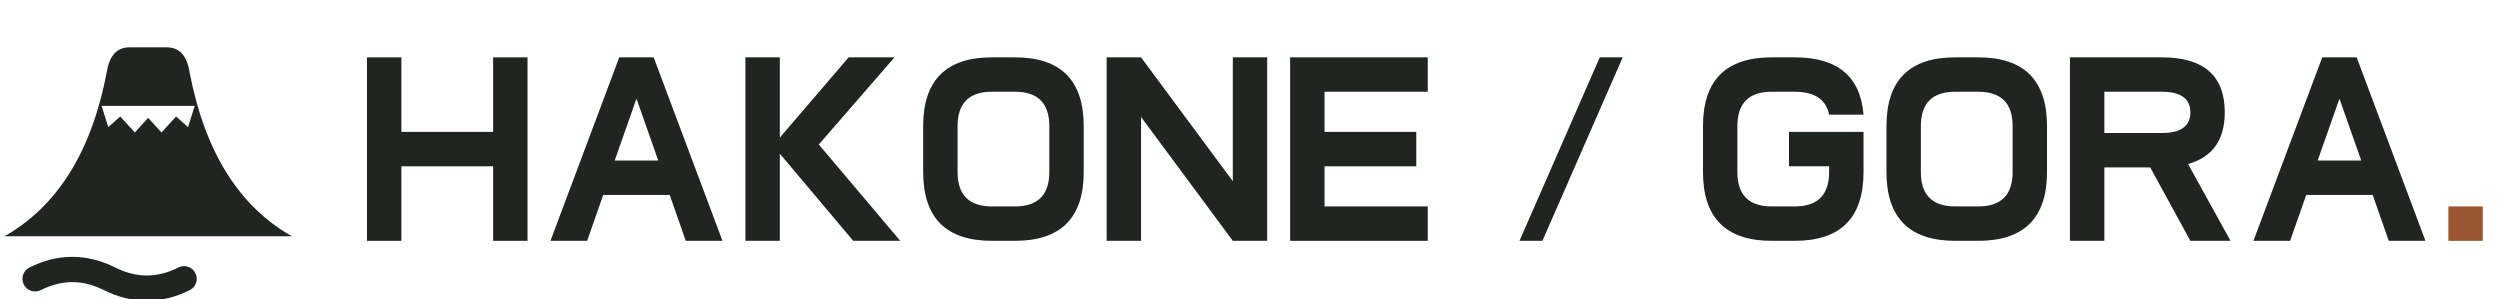
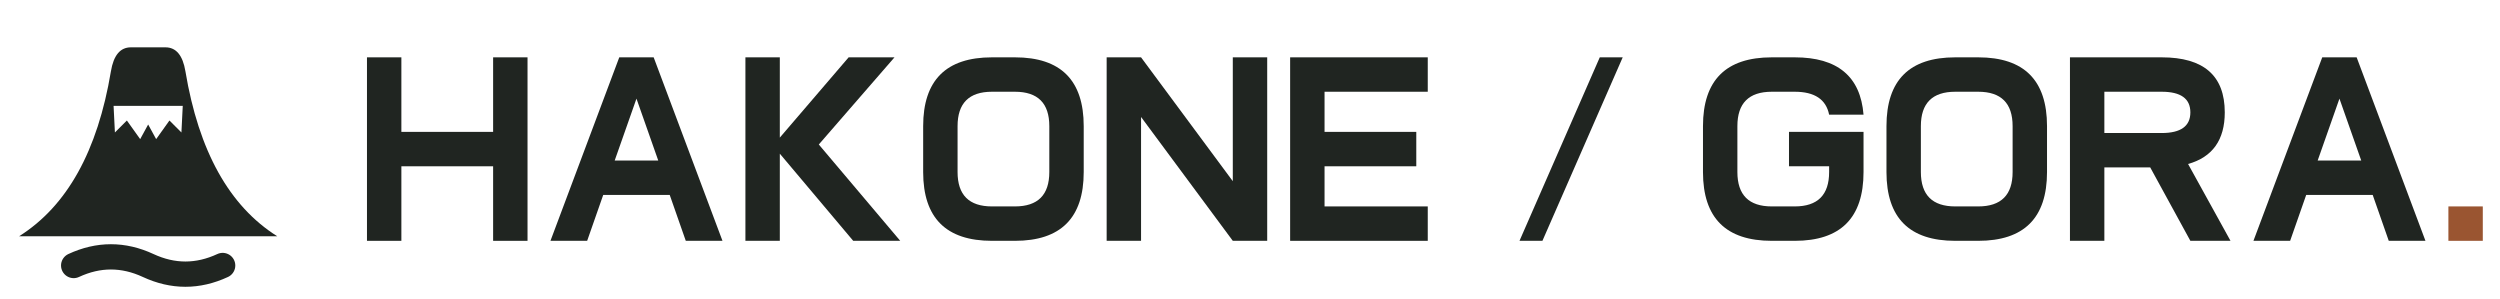
<svg xmlns="http://www.w3.org/2000/svg" width="218" height="26" viewBox="0 0 218 26" fill="#202521" role="img">
  <g transform="translate(-1 -2.6) scale(1.16)">
-     <path fill="#202521" fill-rule="evenodd" d="M1.2 20Q7.2 16.6 8.9 7.6Q9.2 5.8 10.6 5.8h2.8q1.4 0 1.7 1.8Q16.8 16.6 22.8 20ZM8.5 10.2H15.5L15 11.8 14.1 11 13 12.2 12 11.1 11 12.2 9.9 11 9 11.8Z" />
-     <path d="M3.5 23.2q2.8-1.4 5.6 0t5.6 0" fill="none" stroke="#202521" stroke-width="1.9" stroke-linecap="round" />
+     <path fill="#202521" fill-rule="evenodd" d="M2.3 20Q7.7 16.6 9.2 7.6Q9.5 5.8 10.7 5.8h2.6q1.2 0 1.5 1.8Q16.3 16.6 21.7 20ZM9.4 10.2H14.6L14.5 12.2 13.6 11.3 12.6 12.7 12 11.6 11.4 12.7 10.4 11.3 9.5 12.2Z" />
+     <path d="M6.4 22.2q2.8-1.3 5.6 0t5.6 0" fill="none" stroke="#202521" stroke-width="1.9" stroke-linecap="round" />
  </g>
  <path transform="translate(32 5)" fill-rule="evenodd" d="M0 0h3v6.5h8V0h3v16h-3V9.5H3V16H0Z" />
  <path transform="translate(48 5)" fill-rule="evenodd" d="M0 16 6 0h3l6 16h-3.2l-1.4-4H4.6l-1.4 4ZM5.6 9h3.8L7.5 3.6Z" />
  <path transform="translate(65 5)" fill-rule="evenodd" d="M0 0h3v7l6-7h4L6.4 7.6 13.5 16H9.4L3 8.4V16H0Z" />
  <path transform="translate(80.5 5)" fill-rule="evenodd" d="M6 0h2q6 0 6 6v4q0 6-6 6H6q-6 0-6-6V6q0-6 6-6Zm0 3q-3 0-3 3v4q0 3 3 3h2q3 0 3-3V6q0-3-3-3Z" />
  <path transform="translate(96.5 5)" fill-rule="evenodd" d="M0 16V0h3l8 10.8V0h3v16h-3L3 5.2V16Z" />
  <path transform="translate(112.5 5)" fill-rule="evenodd" d="M0 0h12v3H3v3.5h8v3H3V13h9v3H0Z" />
  <path transform="translate(132.5 5)" fill-rule="evenodd" d="M0 16 7 0h2L2 16Z" />
  <path transform="translate(148.5 5)" fill-rule="evenodd" d="M6 0h2q5.6 0 6 5h-3q-.4-2-3-2H6q-3 0-3 3v4q0 3 3 3h2q3 0 3-3v-.5H7.5v-3H14V10q0 6-6 6H6q-6 0-6-6V6q0-6 6-6Z" />
  <path transform="translate(164.5 5)" fill-rule="evenodd" d="M6 0h2q6 0 6 6v4q0 6-6 6H6q-6 0-6-6V6q0-6 6-6Zm0 3q-3 0-3 3v4q0 3 3 3h2q3 0 3-3V6q0-3-3-3Z" />
  <path transform="translate(180.5 5)" fill-rule="evenodd" d="M0 0h8q5.5 0 5.5 4.8 0 3.6-3.2 4.5L14 16h-3.5L7 9.6H3V16H0ZM3 3v3.6h5q2.5 0 2.5-1.8T8 3Z" />
  <path transform="translate(196.5 5)" fill-rule="evenodd" d="M0 16 6 0h3l6 16h-3.2l-1.4-4H4.6l-1.4 4ZM5.6 9h3.8L7.5 3.6Z" />
  <rect x="213.5" y="18" width="3" height="3" fill="#9a5531" />
</svg>
